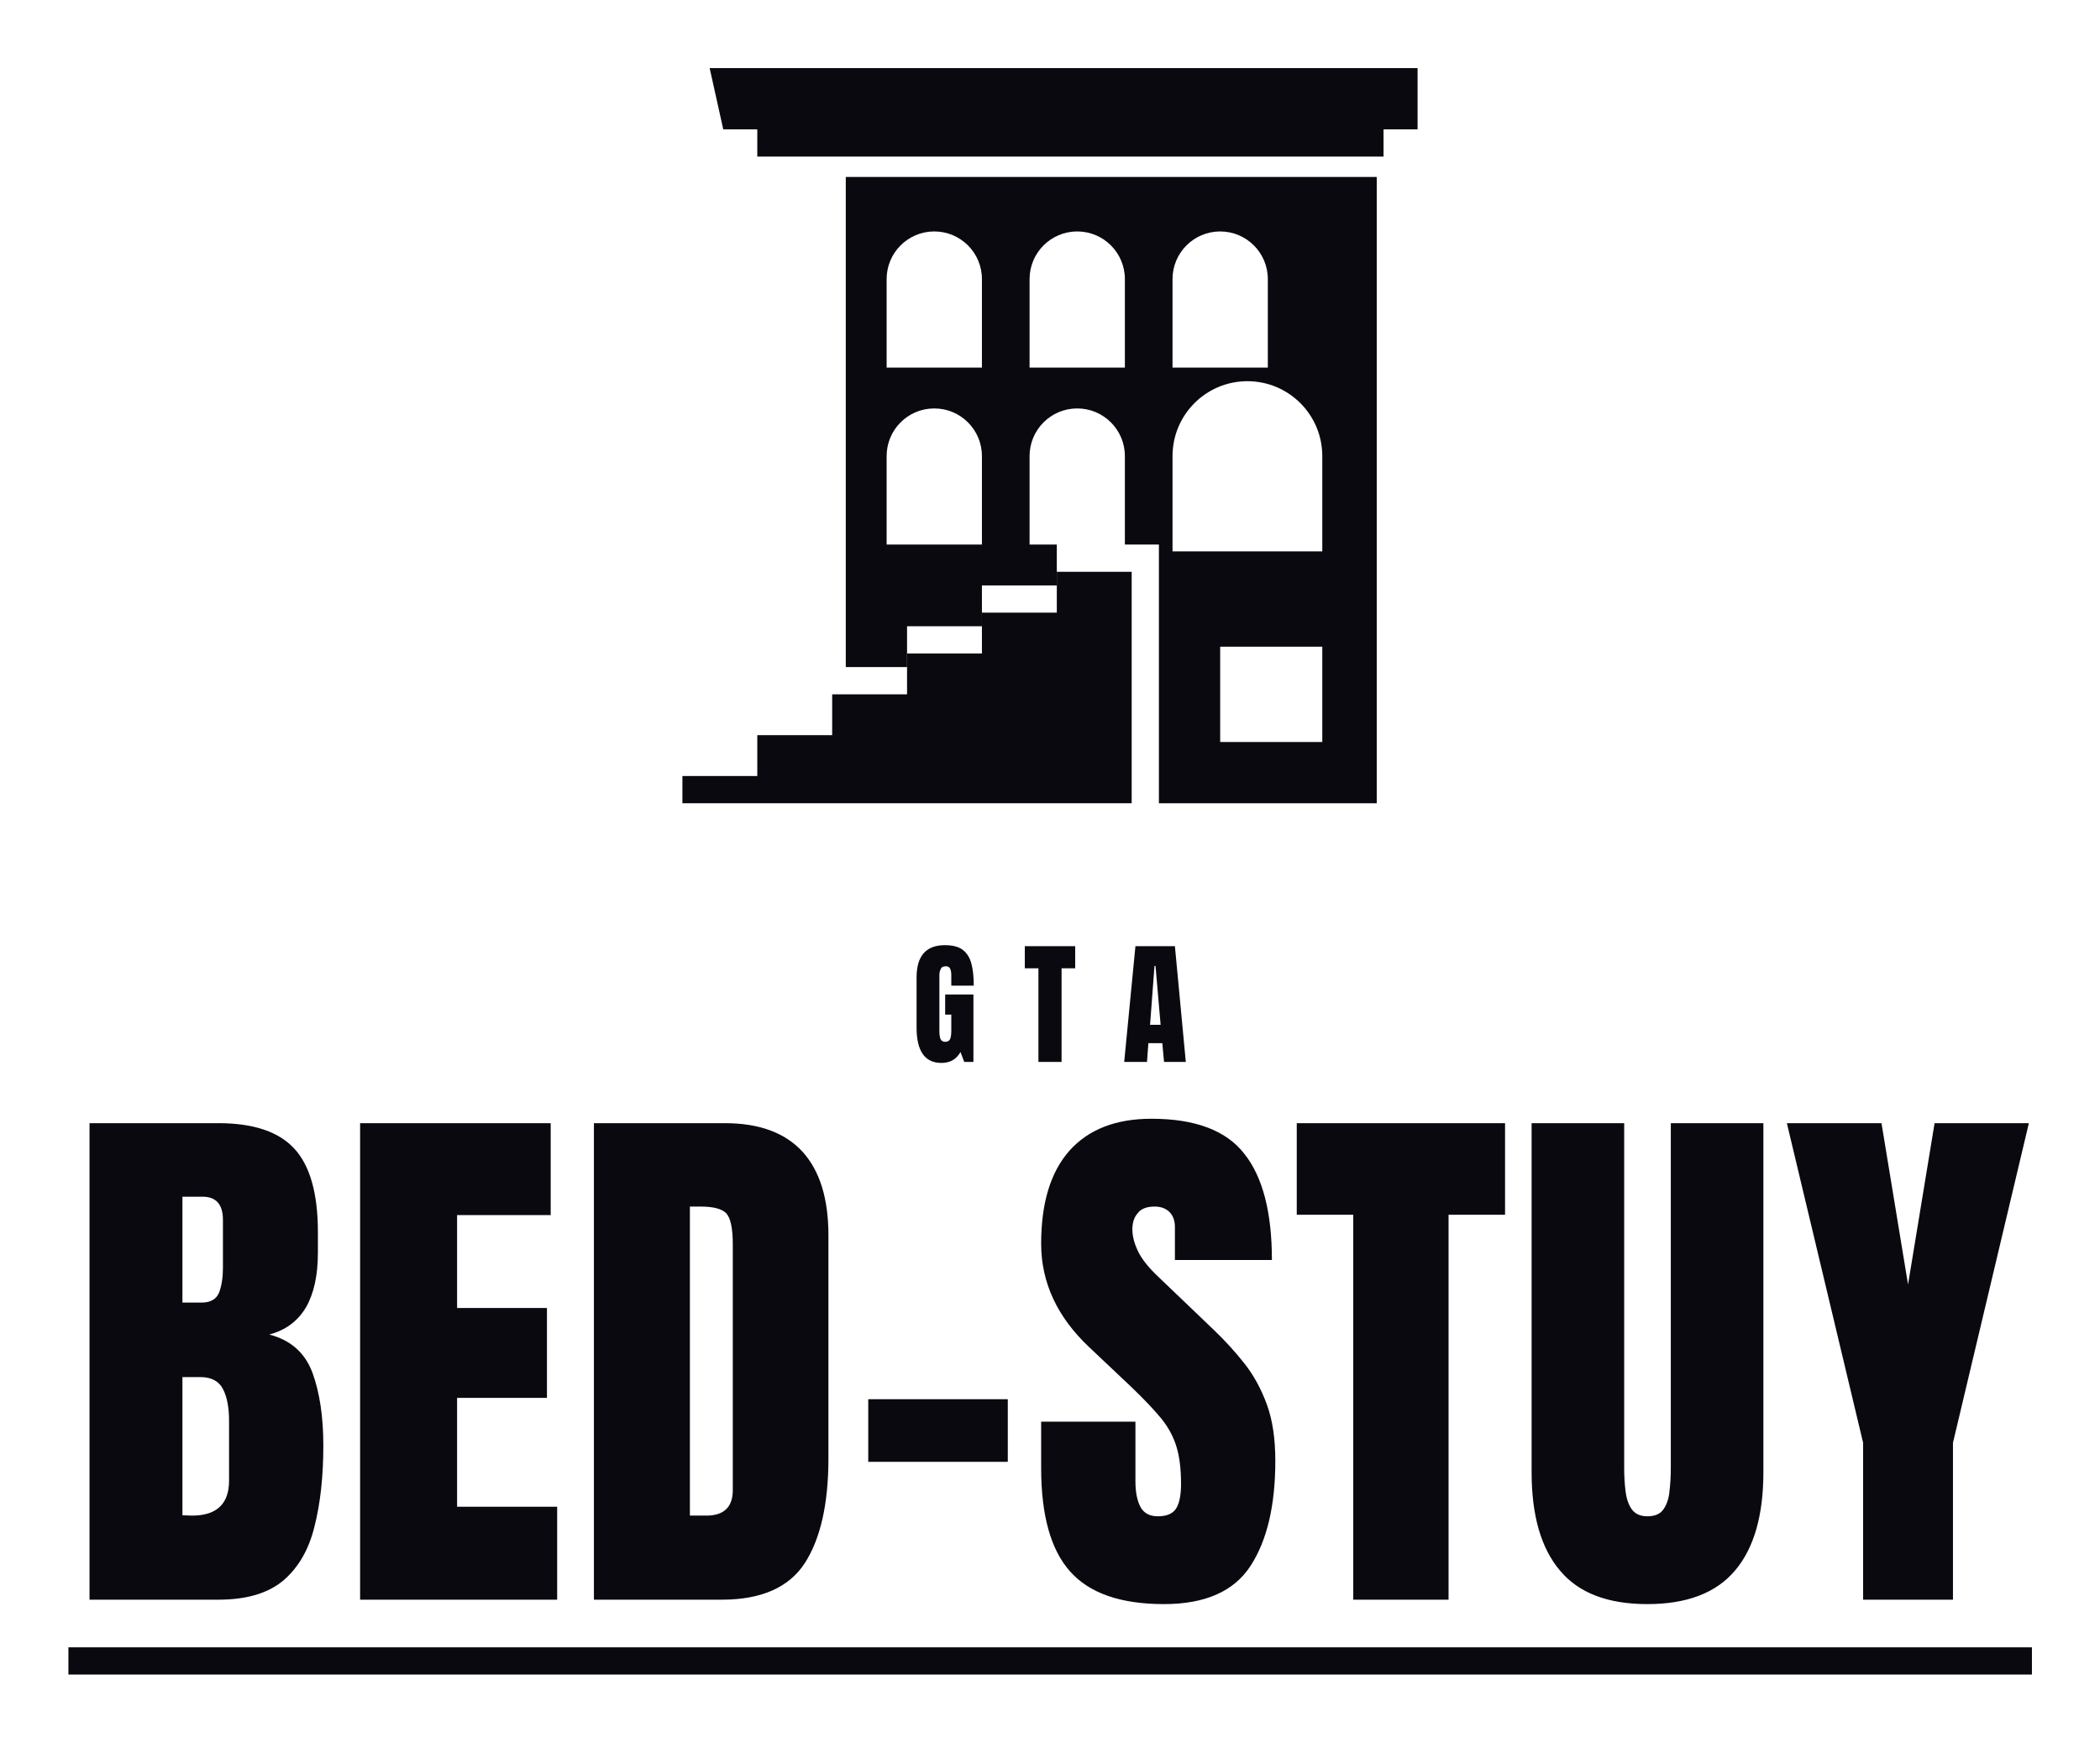
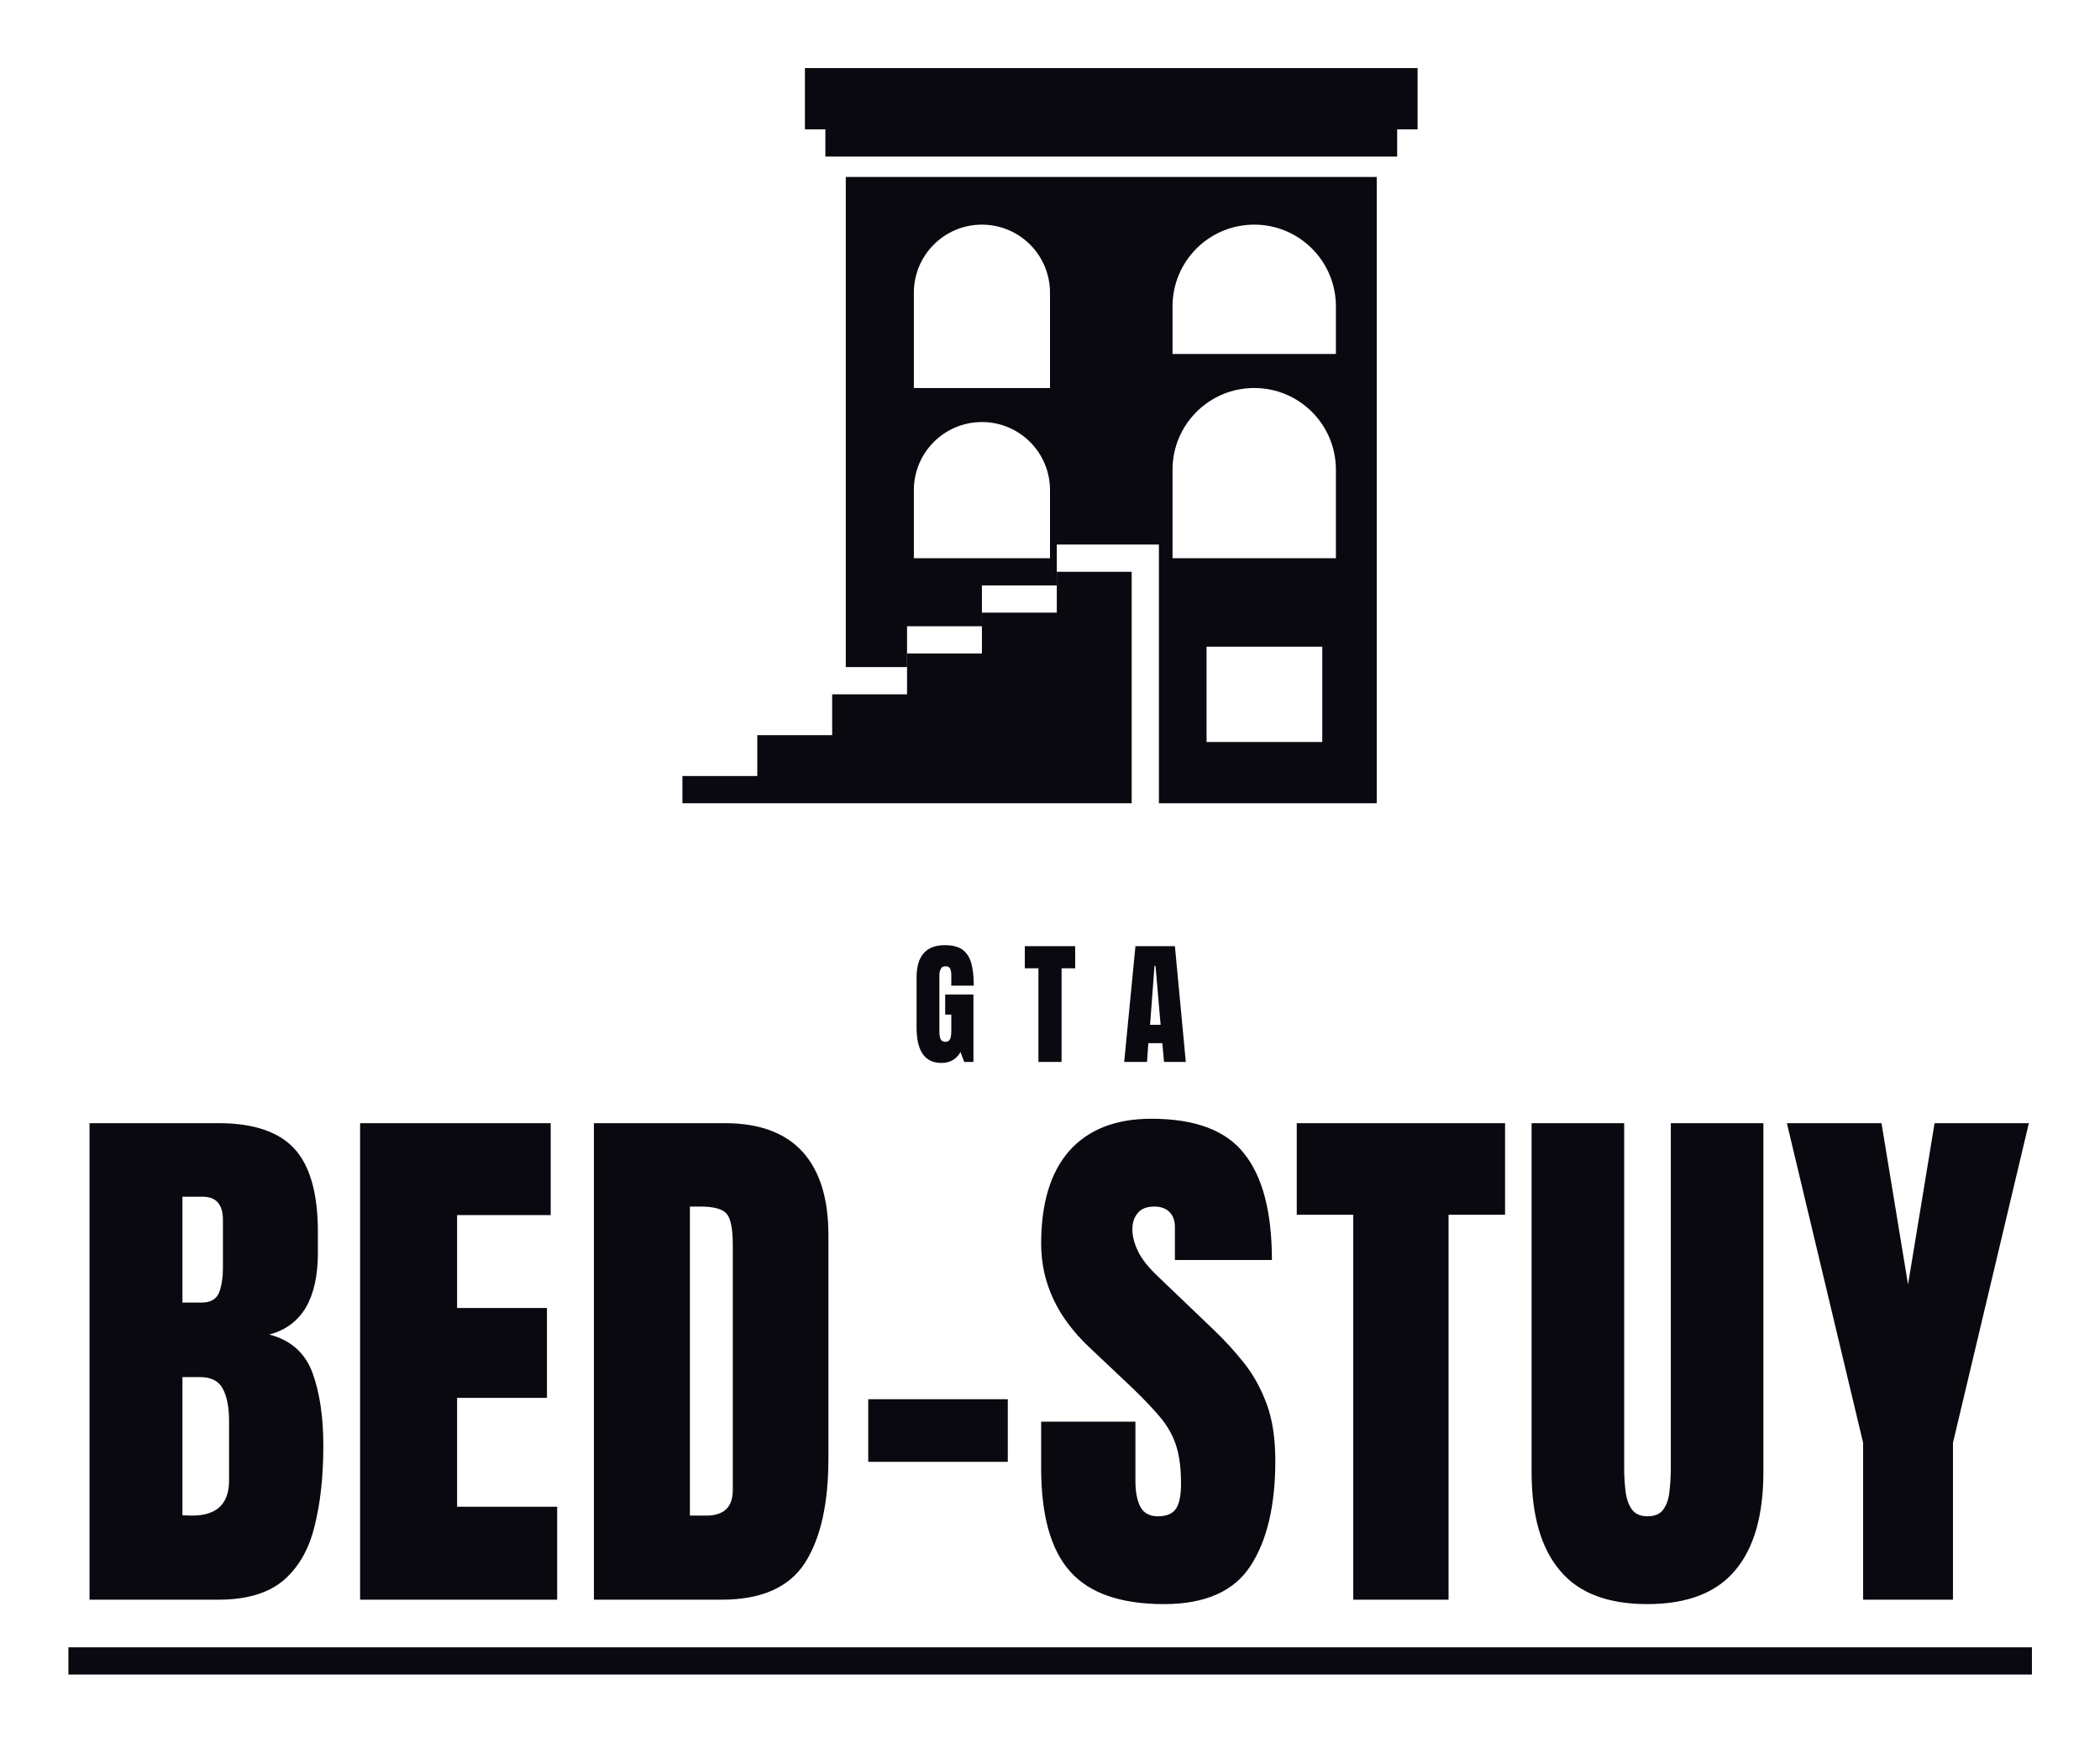
<svg xmlns="http://www.w3.org/2000/svg" viewBox="0 0 617 512" width="617" height="512" role="img" aria-labelledby="t d">
  <g id="mark" transform="translate(180.5 0)">
-     <path id="cornice" fill="#0a0910" d="M28 20h208v18h-10v8H42v-8h-10z" />
-     <path id="facade" fill="#0a0910" fill-rule="evenodd" d="M68 52L224 52L224 236L160 236L160 160L152 160L130 160L130 172L108 172L108 184L86 184L86 196L68 196ZM80 108V82a14 14 0 0 1 28 0V108zM122 108V82a14 14 0 0 1 28 0V108zM164 108V82a14 14 0 0 1 28 0V108zM80 160V134a14 14 0 0 1 28 0V160zM122 160V134a14 14 0 0 1 28 0V160zM164 162V134a22 22 0 0 1 44 0V162zM178 190h30v28h-30z" />
+     <path id="cornice" fill="#0a0910" d="M56 20h180v18h-6v8H62v-8h-6z" />
+     <path id="facade" fill="#0a0910" fill-rule="evenodd" d="M68 52L224 52L224 236L160 236L160 160L130 160L130 172L108 172L108 184L86 184L86 196L68 196ZM88 114V86a20 20 0 0 1 40 0V114zM164 104V90a24 24 0 0 1 48 0V104zM88 164V144a20 20 0 0 1 40 0V164zM164 164V138a24 24 0 0 1 48 0V164zM174 190h34v28h-34z" />
    <path id="stoop" fill="#0a0910" d="M20 236L20 228L42 228L42 216L64 216L64 204L86 204L86 192L108 192L108 180L130 180L130 168L152 168L152 236Z" />
  </g>
  <g id="wordmark">
    <path id="gta" fill="#0a0910" d="M276.6 312.3Q269.3 312.3 269.3 301.9V287.2Q269.3 277.7 277.6 277.7Q281.1 277.7 282.9 279.1Q284.7 280.5 285.4 283.1Q286.1 285.7 286.1 289.6H279.5V286.5Q279.5 285.4 279.2 284.7Q278.9 283.9 277.9 283.9Q276.7 283.9 276.4 284.7Q276 285.5 276 286.5V303Q276 304.3 276.3 305.2Q276.7 306.1 277.7 306.1Q278.8 306.1 279.2 305.2Q279.5 304.3 279.5 302.9V298.1H277.7V292.2H286V312H283.3L282.2 309.1Q280.4 312.3 276.6 312.3ZM305.1 312V284.5H301.1V278H315.9V284.5H311.9V312ZM330.3 312 333.6 278H345.2L348.4 312H342L341.5 306.5H337.4L337 312ZM337.9 301.1H341L339.5 283.8H339.2Z" />
    <path id="bed-stuy" fill="#0a0910" d="M26.3 470V330H64.2Q79.5 330 86.4 337.4Q93.4 344.9 93.4 362V368.1Q93.4 378 89.9 384.1Q86.3 390.2 79.1 392.1Q88.5 394.5 91.8 403.3Q95 412.1 95 424.7Q95 438.3 92.4 448.5Q89.9 458.7 83.2 464.4Q76.5 470 64.2 470ZM53.6 382.7H59.3Q63.2 382.7 64.4 379.7Q65.5 376.7 65.5 372.5V358.4Q65.5 351.6 59.5 351.6H53.6ZM56.4 445.3Q67.3 445.3 67.3 435V417.5Q67.3 411.5 65.5 408.1Q63.7 404.6 58.8 404.6H53.6V445.2Q55.4 445.3 56.4 445.3ZM105.8 470V330H161.8V357H134.3V384.3H160.7V410.7H134.3V442.7H163.7V470ZM174.5 470V330H213Q228.1 330 235.8 338.4Q243.4 346.8 243.4 362.9V428.5Q243.4 448.4 236.5 459.2Q229.5 470 212.1 470ZM202.7 445.3H207.5Q215.3 445.3 215.3 437.8V365.6Q215.3 358.6 213.4 356.5Q211.5 354.5 205.8 354.5H202.7ZM255.1 429.5V411.1H296.1V429.5ZM342 471.3Q322.9 471.3 314.4 461.7Q305.9 452.2 305.9 431.3V417.7H333.6V435.2Q333.6 440 335.1 442.8Q336.6 445.5 340.2 445.5Q344 445.5 345.5 443.3Q347 441 347 436Q347 429.5 345.7 425.2Q344.4 420.8 341.3 416.9Q338.1 413 332.6 407.7L320 395.8Q305.9 382.5 305.9 365.4Q305.9 347.5 314.2 338.1Q322.6 328.7 338.3 328.7Q357.6 328.7 365.6 339Q373.7 349.2 373.7 370.2H345.2V360.5Q345.2 357.7 343.6 356.1Q342 354.5 339.2 354.5Q335.8 354.5 334.3 356.4Q332.7 358.2 332.7 361.2Q332.7 364.1 334.3 367.5Q335.9 371 340.6 375.4L356.8 390.9Q361.6 395.5 365.7 400.7Q369.7 405.8 372.2 412.6Q374.7 419.4 374.7 429.2Q374.7 448.9 367.4 460.1Q360.1 471.3 342 471.3ZM397.6 470V356.9H381V330H442.2V356.9H425.6V470ZM484 471.3Q466.5 471.3 458.3 461.4Q450 451.6 450 432.5V330H477.2V431.4Q477.2 434.9 477.6 438.1Q478 441.4 479.4 443.4Q480.9 445.5 484 445.5Q487.3 445.5 488.7 443.5Q490.2 441.4 490.5 438.2Q490.9 434.9 490.9 431.4V330H518.1V432.5Q518.1 451.6 509.8 461.4Q501.5 471.3 484 471.3ZM547.4 470V423.9L525 330H552.8L560.6 377.4L568.4 330H596.1L573.8 423.9V470Z" />
    <rect id="rule" x="20.1" y="484" width="576.9" height="8" fill="#0a0910" />
  </g>
</svg>
